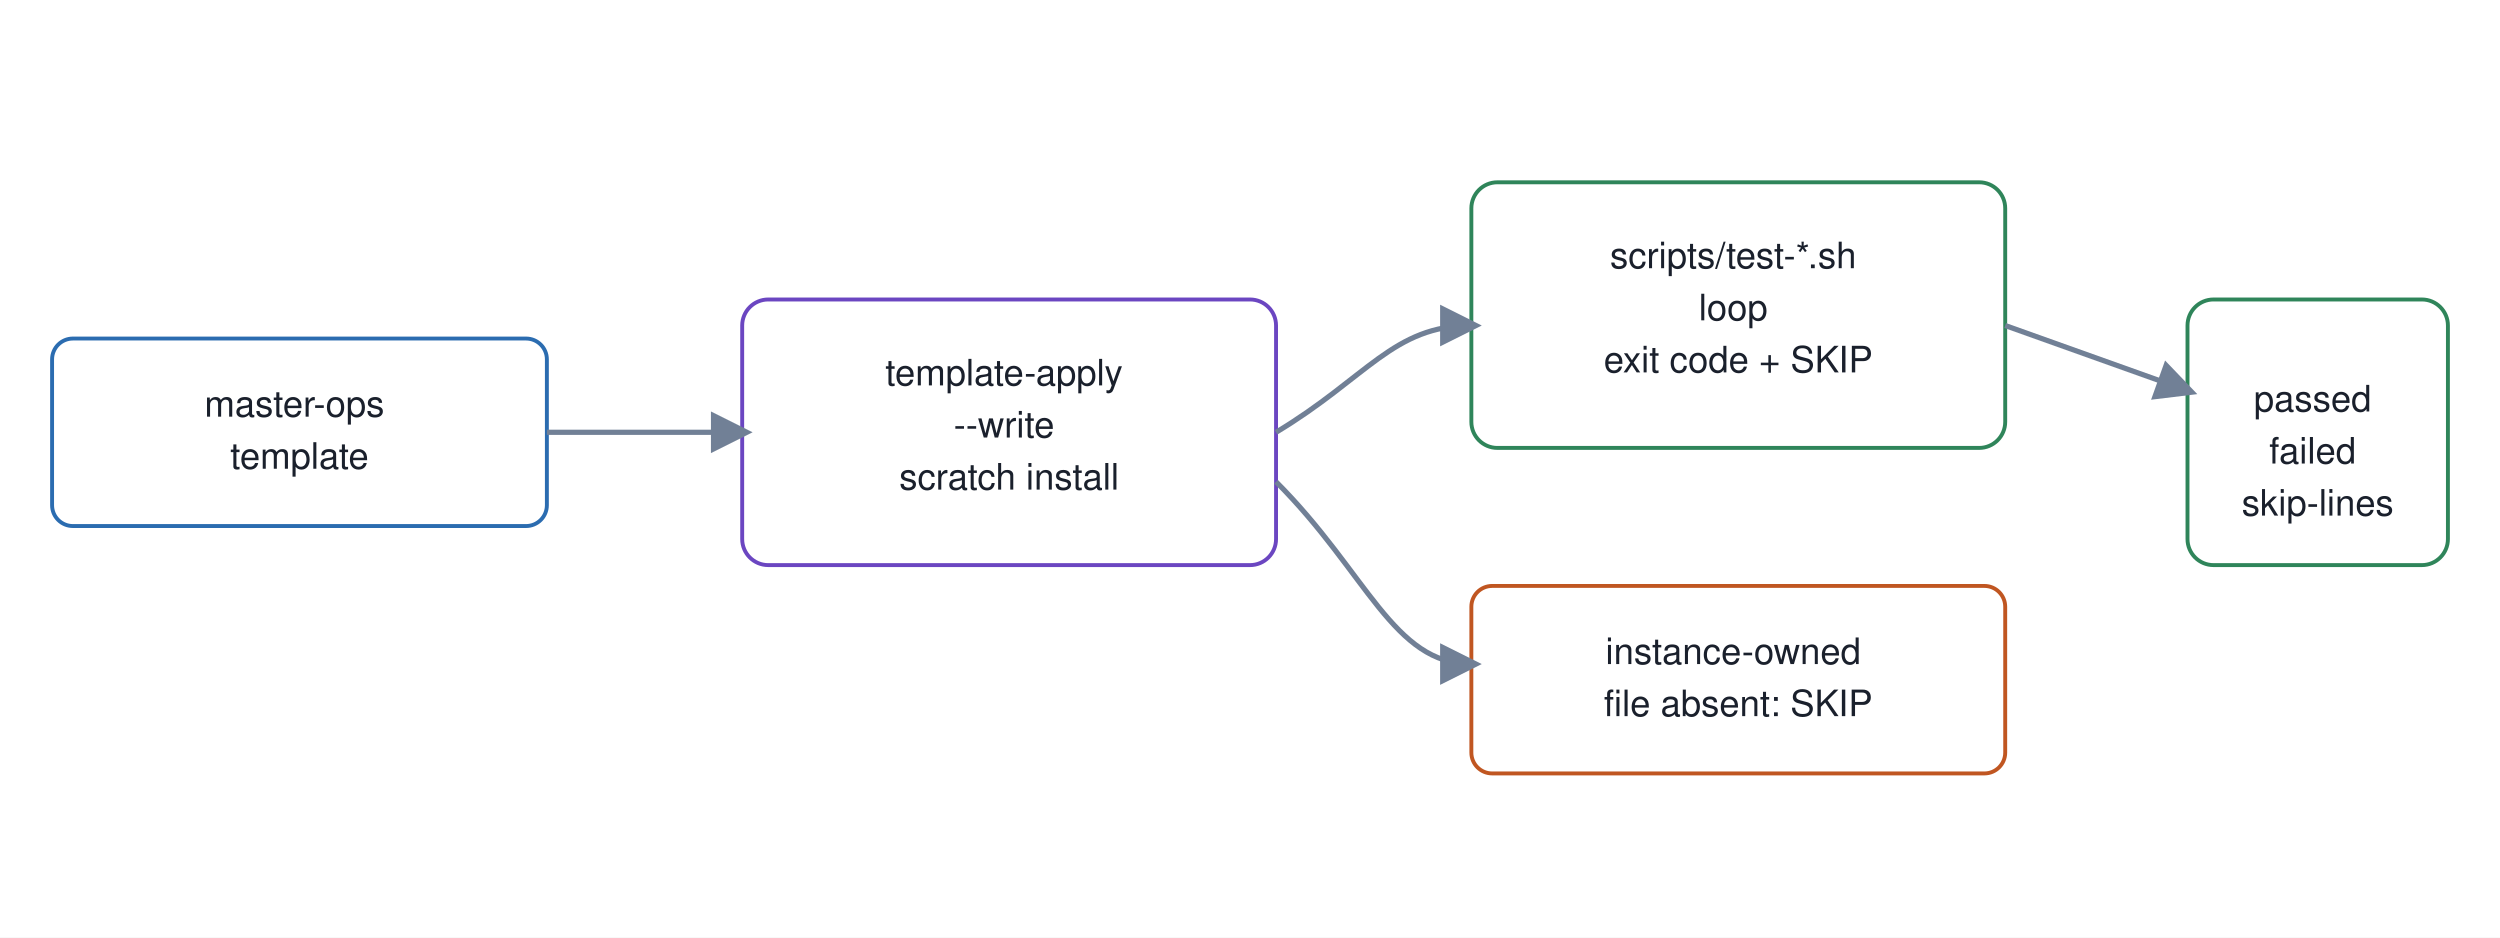
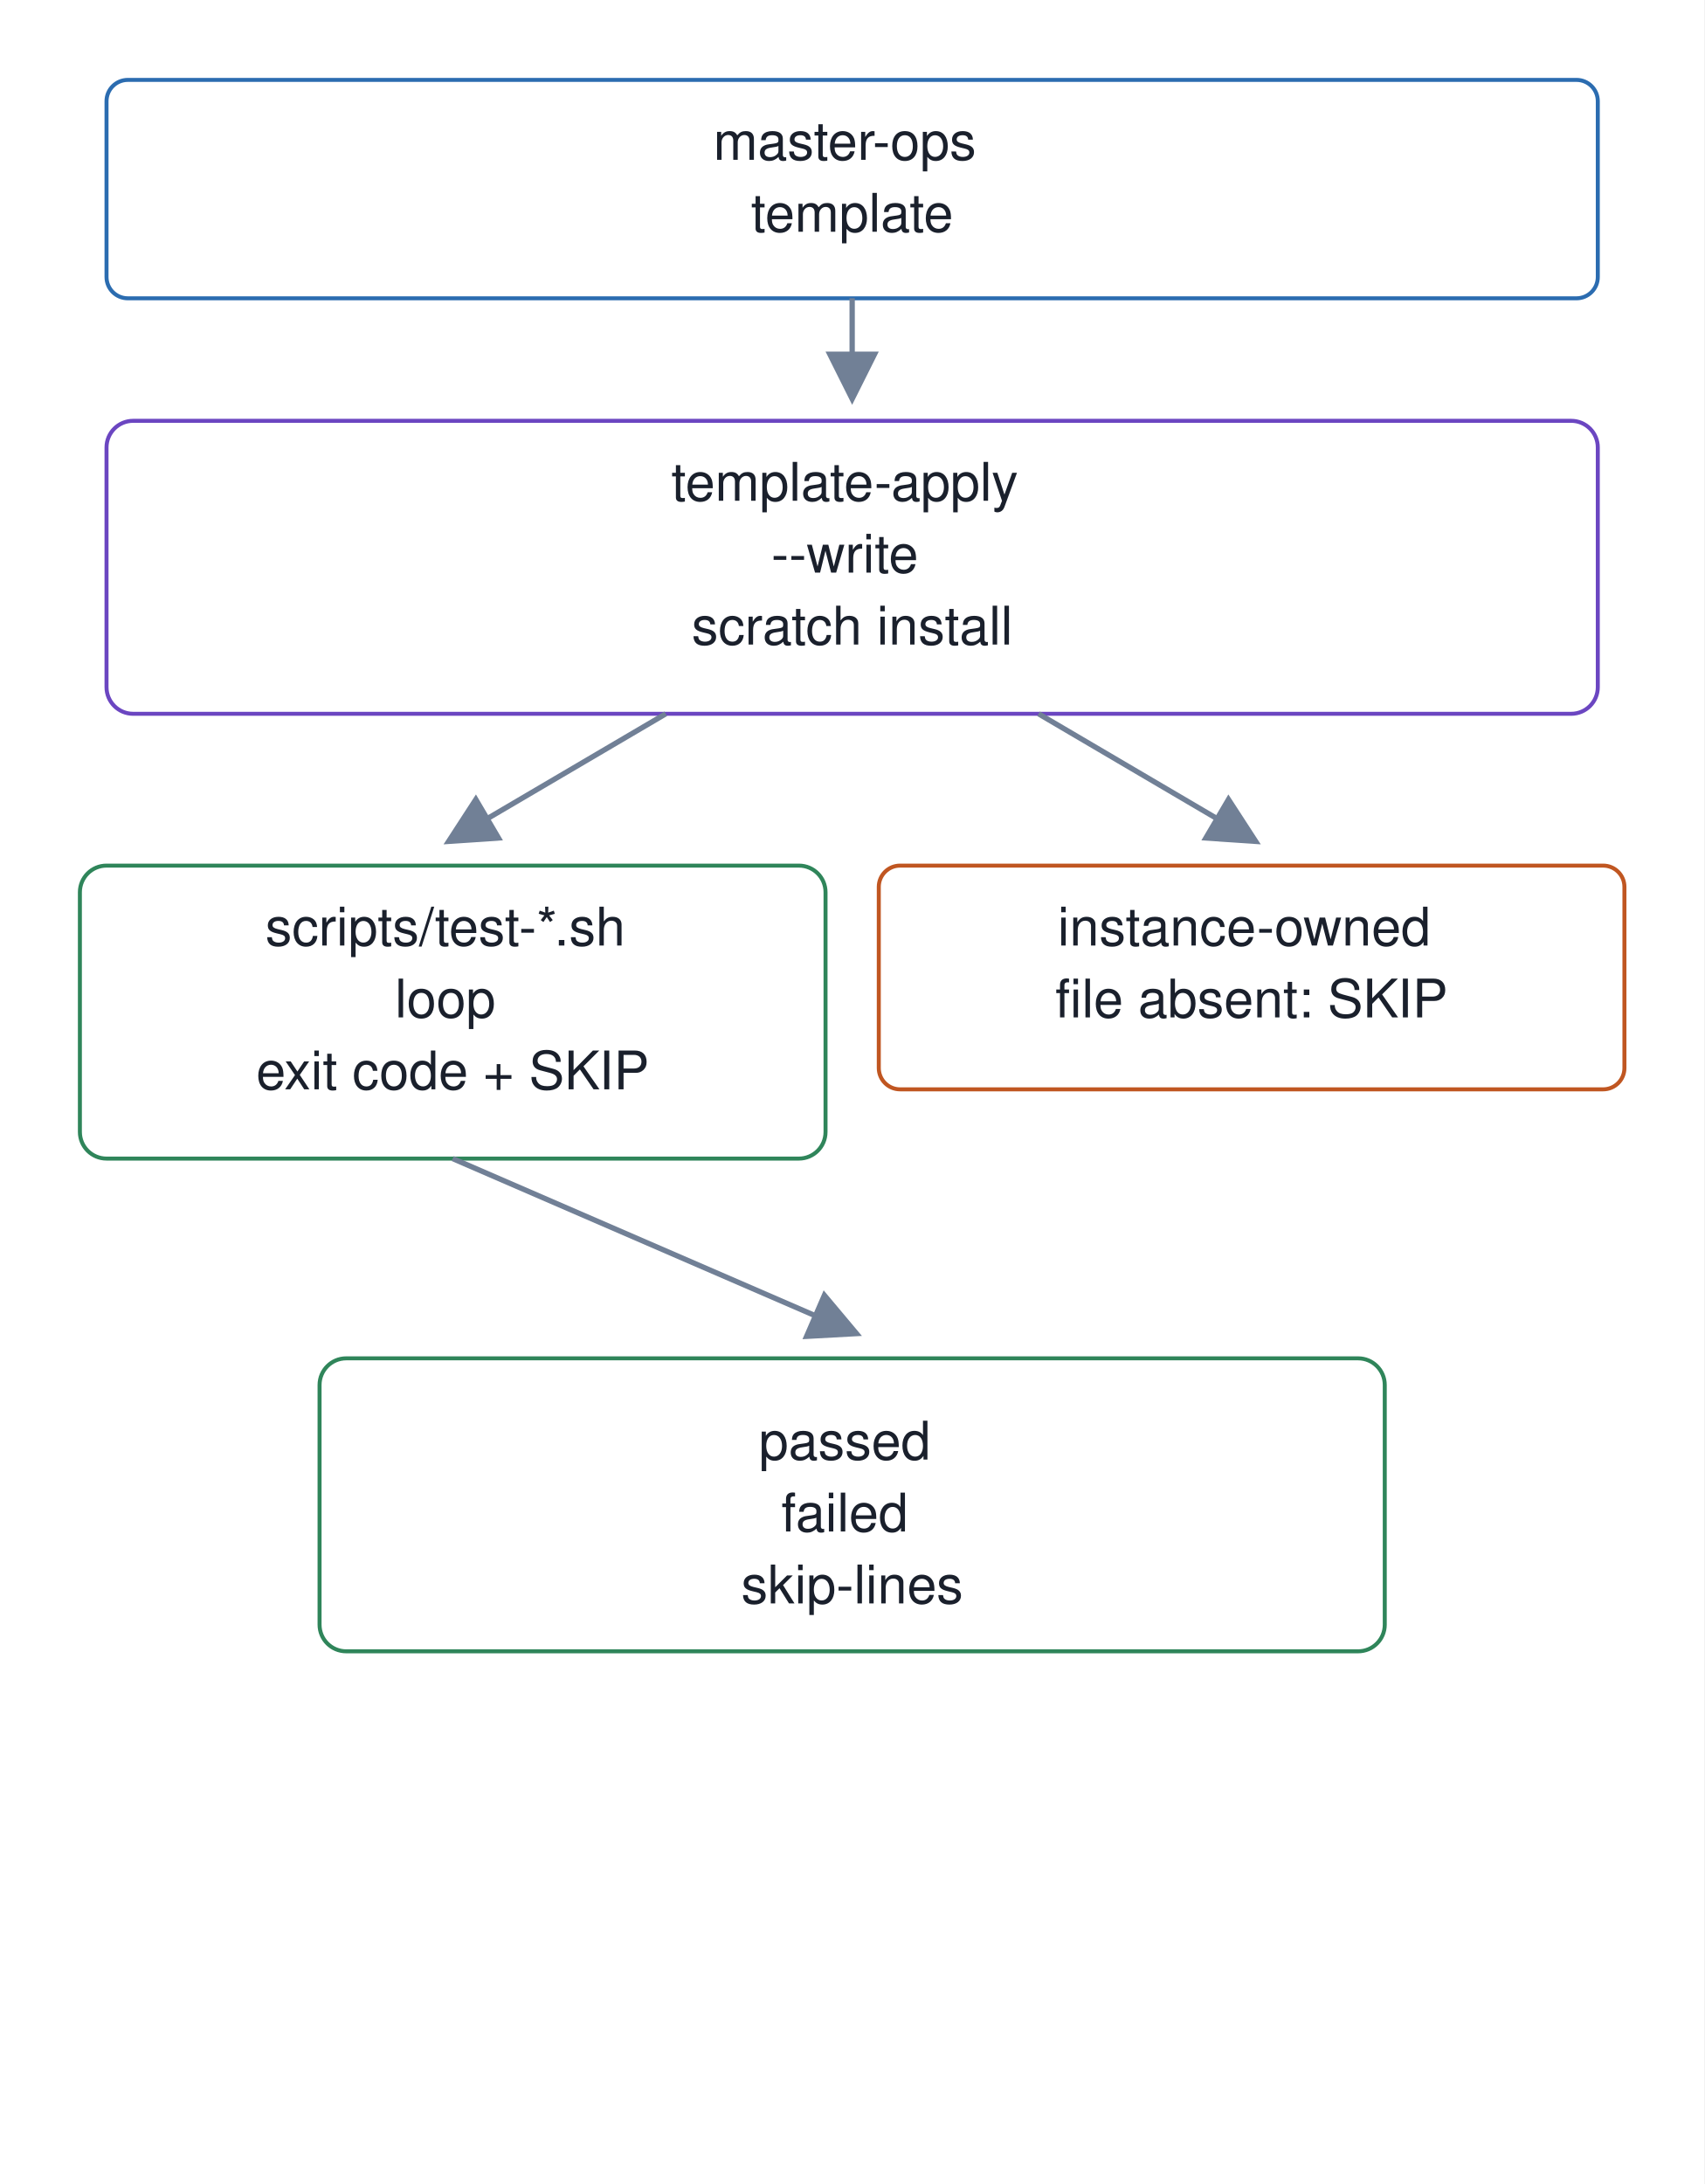
- <svg xmlns="http://www.w3.org/2000/svg" width="960" height="360" viewBox="0 0 960 360" font-family="Helvetica, Arial, sans-serif">
+ <svg xmlns="http://www.w3.org/2000/svg" width="640" height="820" viewBox="0 0 640 820" font-family="Helvetica, Arial, sans-serif">
  <defs>
-     <marker id="arrow11" markerWidth="8" markerHeight="8" refX="6" refY="4" orient="auto">
-       <path d="M0,0 L8,4 L0,8 z" fill="#718096" />
+     <marker id="arrow11" markerWidth="10" markerHeight="10" refX="8" refY="5" orient="auto">
+       <path d="M0,0 L10,5 L0,10 z" fill="#718096" />
    </marker>
  </defs>
-   <rect width="960" height="360" fill="#ffffff" />
-   <rect x="20" y="130" width="190" height="72" rx="8" fill="#ffffff" stroke="#2b6cb0" stroke-width="1.5" />
-   <text x="115" y="160" text-anchor="middle" font-size="14" fill="#1a202c">
-     <tspan x="115" dy="0">master-ops</tspan>
-     <tspan x="115" dy="20">template</tspan>
+   <rect width="640" height="820" fill="#ffffff" />
+   <rect x="40" y="30" width="560" height="82" rx="8" fill="#ffffff" stroke="#2b6cb0" stroke-width="1.5" />
+   <text x="320" y="60" text-anchor="middle" font-size="20" fill="#1a202c">
+     <tspan x="320" dy="0">master-ops</tspan>
+     <tspan x="320" dy="27">template</tspan>
  </text>
-   <rect x="285" y="115" width="205" height="102" rx="10" fill="#ffffff" stroke="#6b46c1" stroke-width="1.5" />
-   <text x="387.5" y="148" text-anchor="middle" font-size="14" fill="#1a202c">
-     <tspan x="387.5" dy="0">template-apply</tspan>
-     <tspan x="387.5" dy="20">--write</tspan>
-     <tspan x="387.5" dy="20">scratch install</tspan>
+   <path d="M320 112 L320 148" stroke="#718096" stroke-width="2" marker-end="url(#arrow11)" />
+   <rect x="40" y="158" width="560" height="110" rx="10" fill="#ffffff" stroke="#6b46c1" stroke-width="1.5" />
+   <text x="320" y="188" text-anchor="middle" font-size="20" fill="#1a202c">
+     <tspan x="320" dy="0">template-apply</tspan>
+     <tspan x="320" dy="27">--write</tspan>
+     <tspan x="320" dy="27">scratch install</tspan>
  </text>
-   <rect x="565" y="70" width="205" height="102" rx="10" fill="#ffffff" stroke="#2f855a" stroke-width="1.5" />
-   <text x="667.5" y="103" text-anchor="middle" font-size="14" fill="#1a202c">
-     <tspan x="667.5" dy="0">scripts/test-*.sh</tspan>
-     <tspan x="667.5" dy="20">loop</tspan>
-     <tspan x="667.5" dy="20">exit code + SKIP</tspan>
+   <path d="M250 268 L170 315" fill="none" stroke="#718096" stroke-width="2" marker-end="url(#arrow11)" />
+   <path d="M390 268 L470 315" fill="none" stroke="#718096" stroke-width="2" marker-end="url(#arrow11)" />
+   <rect x="30" y="325" width="280" height="110" rx="10" fill="#ffffff" stroke="#2f855a" stroke-width="1.5" />
+   <text x="170" y="355" text-anchor="middle" font-size="20" fill="#1a202c">
+     <tspan x="170" dy="0">scripts/test-*.sh</tspan>
+     <tspan x="170" dy="27">loop</tspan>
+     <tspan x="170" dy="27">exit code + SKIP</tspan>
  </text>
-   <rect x="565" y="225" width="205" height="72" rx="8" fill="#ffffff" stroke="#c05621" stroke-width="1.5" />
-   <text x="667.5" y="255" text-anchor="middle" font-size="14" fill="#1a202c">
-     <tspan x="667.5" dy="0">instance-owned</tspan>
-     <tspan x="667.5" dy="20">file absent: SKIP</tspan>
+   <rect x="330" y="325" width="280" height="84" rx="8" fill="#ffffff" stroke="#c05621" stroke-width="1.5" />
+   <text x="470" y="355" text-anchor="middle" font-size="20" fill="#1a202c">
+     <tspan x="470" dy="0">instance-owned</tspan>
+     <tspan x="470" dy="27">file absent: SKIP</tspan>
  </text>
-   <rect x="840" y="115" width="100" height="102" rx="10" fill="#ffffff" stroke="#2f855a" stroke-width="1.5" />
-   <text x="890" y="158" text-anchor="middle" font-size="14" fill="#1a202c">
-     <tspan x="890" dy="0">passed</tspan>
-     <tspan x="890" dy="20">failed</tspan>
-     <tspan x="890" dy="20">skip-lines</tspan>
+   <path d="M170 435 L320 500" fill="none" stroke="#718096" stroke-width="2" marker-end="url(#arrow11)" />
+   <rect x="120" y="510" width="400" height="110" rx="10" fill="#ffffff" stroke="#2f855a" stroke-width="1.5" />
+   <text x="320" y="548" text-anchor="middle" font-size="20" fill="#1a202c">
+     <tspan x="320" dy="0">passed</tspan>
+     <tspan x="320" dy="27">failed</tspan>
+     <tspan x="320" dy="27">skip-lines</tspan>
  </text>
-   <path d="M210 166 L285 166" stroke="#718096" stroke-width="2" marker-end="url(#arrow11)" />
-   <path d="M490 166 C525 145 535 125 565 125" fill="none" stroke="#718096" stroke-width="2" marker-end="url(#arrow11)" />
-   <path d="M490 185 C525 220 535 255 565 255" fill="none" stroke="#718096" stroke-width="2" marker-end="url(#arrow11)" />
-   <path d="M770 125 L840 150" stroke="#718096" stroke-width="2" marker-end="url(#arrow11)" />
</svg>
